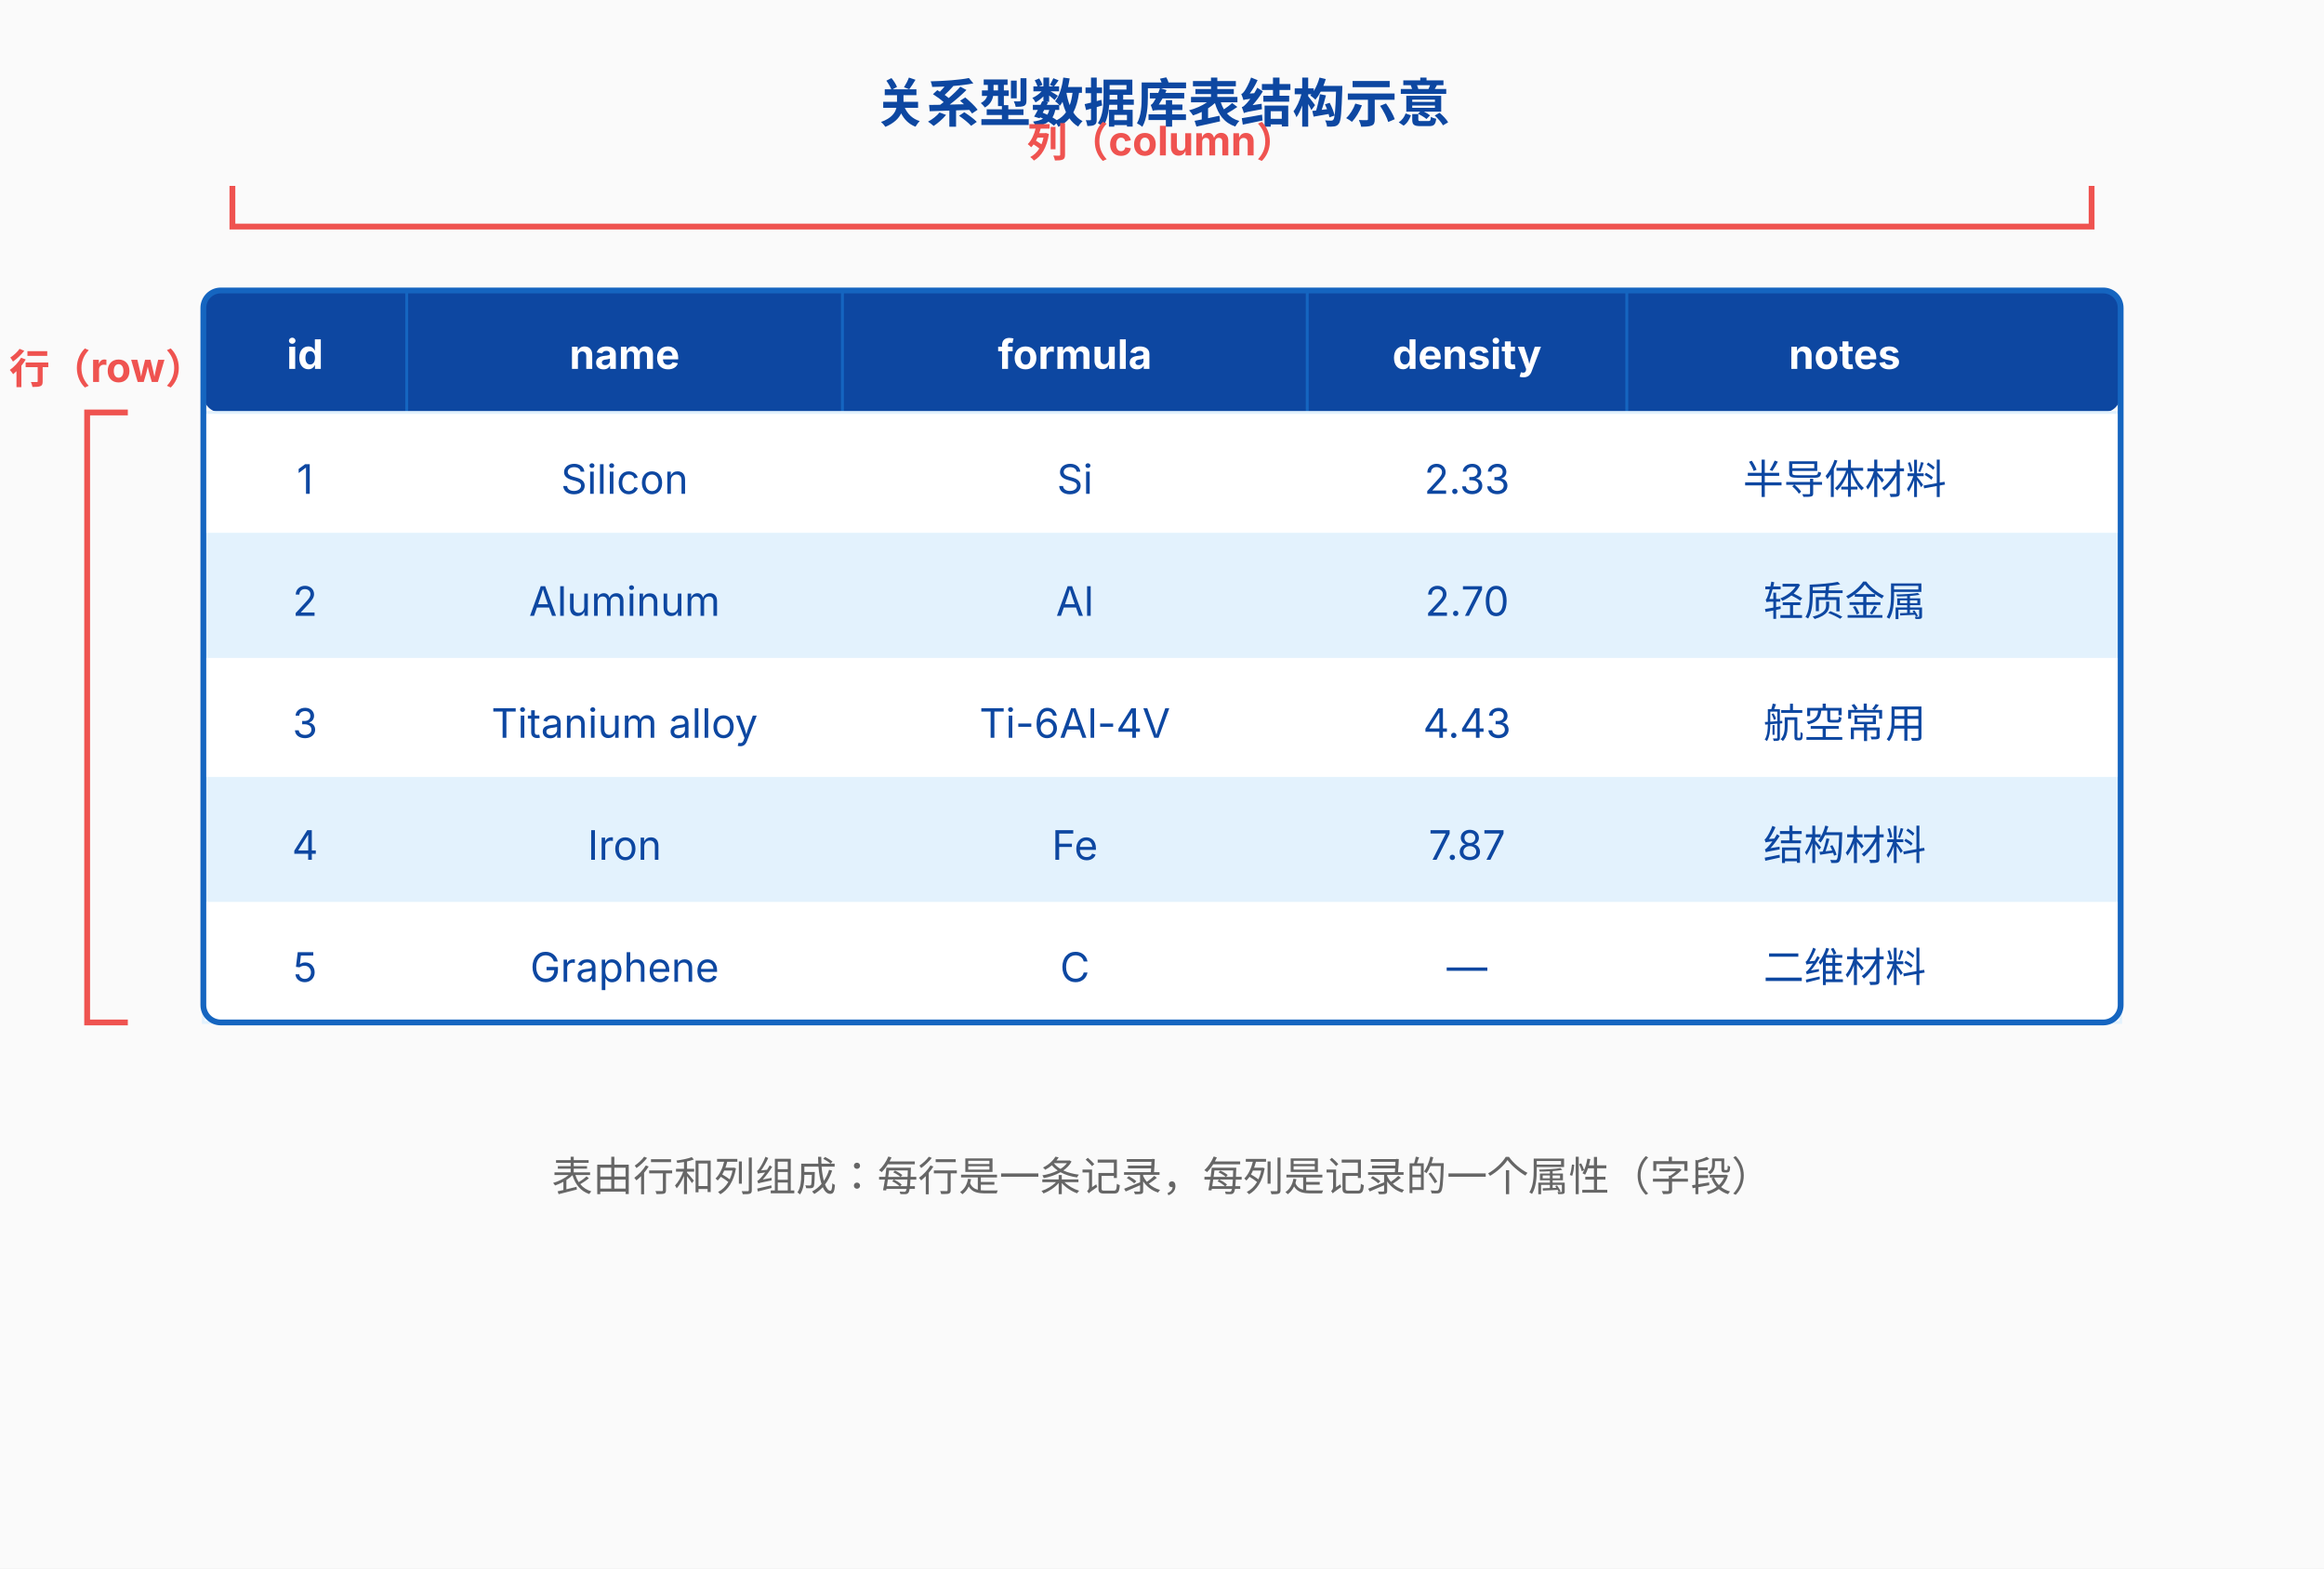
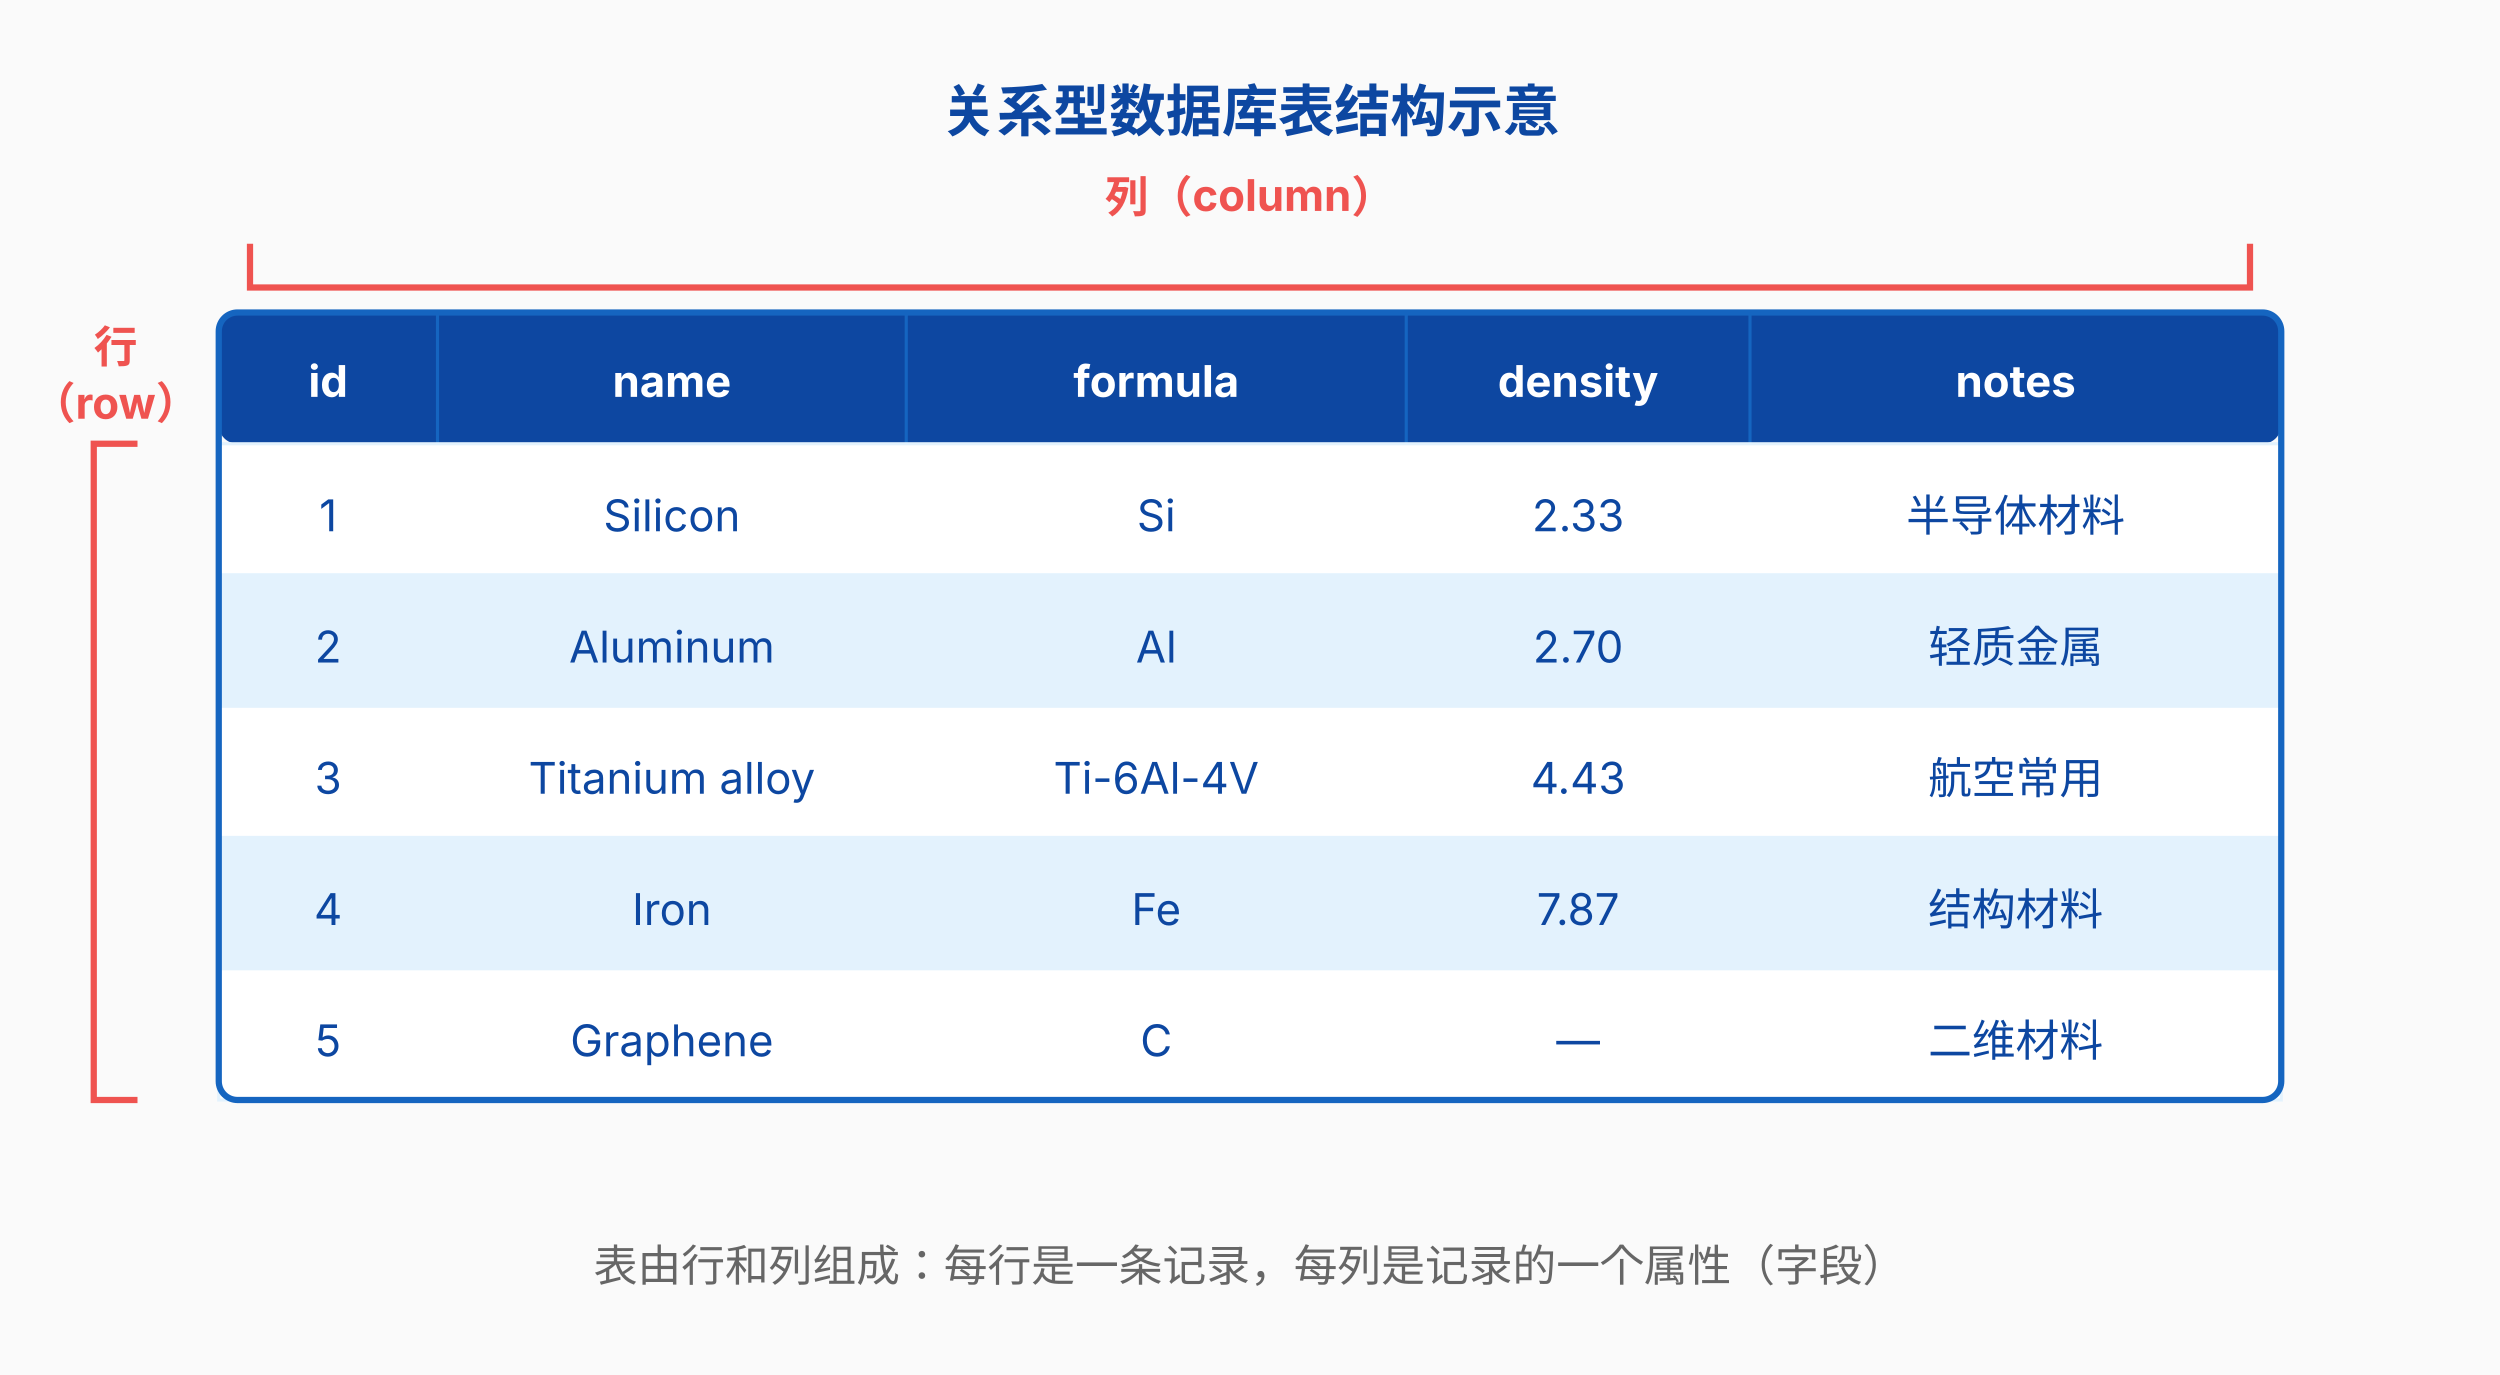
- <svg xmlns="http://www.w3.org/2000/svg" viewBox="0 0 800 540" width="800" style="max-width:100%;height:auto;" preserveAspectRatio="xMidYMid meet">
-   <rect width="800" height="540" fill="#fafafa" />
+ <svg xmlns="http://www.w3.org/2000/svg" viewBox="0 0 800 440" width="800" style="max-width:100%;height:auto;" preserveAspectRatio="xMidYMid meet">
+   <rect width="800" height="440" fill="#fafafa" />
  <text x="400" y="42" text-anchor="middle" font-family="system-ui,-apple-system,BlinkMacSystemFont,'Segoe UI',sans-serif" font-size="18" font-weight="bold" fill="#0d47a1">关系型数据库表结构示意</text>
  <g transform="translate(70, 100)">
    <rect x="0" y="0" width="660" height="42" rx="6" fill="#0d47a1" />
    <text x="35" y="27" text-anchor="middle" font-family="system-ui,-apple-system,BlinkMacSystemFont,'Segoe UI',sans-serif" font-size="14" font-weight="bold" fill="#ffffff">id</text>
    <text x="145" y="27" text-anchor="middle" font-family="system-ui,-apple-system,BlinkMacSystemFont,'Segoe UI',sans-serif" font-size="14" font-weight="bold" fill="#ffffff">name</text>
    <text x="300" y="27" text-anchor="middle" font-family="system-ui,-apple-system,BlinkMacSystemFont,'Segoe UI',sans-serif" font-size="14" font-weight="bold" fill="#ffffff">formula</text>
    <text x="435" y="27" text-anchor="middle" font-family="system-ui,-apple-system,BlinkMacSystemFont,'Segoe UI',sans-serif" font-size="14" font-weight="bold" fill="#ffffff">density</text>
-     <text x="565" y="27" text-anchor="middle" font-family="system-ui,-apple-system,BlinkMacSystemFont,'Segoe UI',sans-serif" font-size="14" font-weight="bold" fill="#ffffff">notes</text>
+     <text x="575" y="27" text-anchor="middle" font-family="system-ui,-apple-system,BlinkMacSystemFont,'Segoe UI',sans-serif" font-size="14" font-weight="bold" fill="#ffffff">notes</text>
    <line x1="70" y1="0" x2="70" y2="252" stroke="#1565c0" stroke-width="1" />
    <line x1="220" y1="0" x2="220" y2="252" stroke="#1565c0" stroke-width="1" />
    <line x1="380" y1="0" x2="380" y2="252" stroke="#1565c0" stroke-width="1" />
    <line x1="490" y1="0" x2="490" y2="252" stroke="#1565c0" stroke-width="1" />
    <rect x="0" y="42" width="660" height="42" fill="#ffffff" stroke="#e3f2fd" stroke-width="1" />
    <rect x="0" y="84" width="660" height="42" fill="#e3f2fd" stroke="#e3f2fd" stroke-width="1" />
    <rect x="0" y="126" width="660" height="42" fill="#ffffff" stroke="#e3f2fd" stroke-width="1" />
    <rect x="0" y="168" width="660" height="42" fill="#e3f2fd" stroke="#e3f2fd" stroke-width="1" />
    <rect x="0" y="210" width="660" height="42" fill="#ffffff" stroke="#e3f2fd" stroke-width="1" />
    <g font-family="system-ui,-apple-system,BlinkMacSystemFont,'Segoe UI',sans-serif" font-size="14" fill="#0d47a1">
      <text x="35" y="70" text-anchor="middle">1</text>
      <text x="145" y="70" text-anchor="middle">Silicon</text>
      <text x="300" y="70" text-anchor="middle">Si</text>
      <text x="435" y="70" text-anchor="middle">2.33</text>
-       <text x="565" y="70" text-anchor="middle">半导体材料</text>
+       <text x="575" y="70" text-anchor="middle">半导体材料</text>
      <text x="35" y="112" text-anchor="middle">2</text>
      <text x="145" y="112" text-anchor="middle">Aluminum</text>
      <text x="300" y="112" text-anchor="middle">Al</text>
      <text x="435" y="112" text-anchor="middle">2.70</text>
-       <text x="565" y="112" text-anchor="middle">轻质金属</text>
+       <text x="575" y="112" text-anchor="middle">轻质金属</text>
      <text x="35" y="154" text-anchor="middle">3</text>
      <text x="145" y="154" text-anchor="middle">Titanium alloy</text>
      <text x="300" y="154" text-anchor="middle">Ti-6Al-4V</text>
      <text x="435" y="154" text-anchor="middle">4.43</text>
-       <text x="565" y="154" text-anchor="middle">航空常用</text>
+       <text x="575" y="154" text-anchor="middle">航空常用</text>
      <text x="35" y="196" text-anchor="middle">4</text>
      <text x="145" y="196" text-anchor="middle">Iron</text>
      <text x="300" y="196" text-anchor="middle">Fe</text>
      <text x="435" y="196" text-anchor="middle">7.87</text>
-       <text x="565" y="196" text-anchor="middle">结构材料</text>
+       <text x="575" y="196" text-anchor="middle">结构材料</text>
      <text x="35" y="238" text-anchor="middle">5</text>
      <text x="145" y="238" text-anchor="middle">Graphene</text>
      <text x="300" y="238" text-anchor="middle">C</text>
      <text x="435" y="238" text-anchor="middle">—</text>
-       <text x="565" y="238" text-anchor="middle">二维材料</text>
+       <text x="575" y="238" text-anchor="middle">二维材料</text>
    </g>
    <rect x="0" y="0" width="660" height="252" rx="6" fill="none" stroke="#1565c0" stroke-width="2" />
  </g>
-   <g transform="translate(70, 64)">
+   <g transform="translate(70, 78)">
    <path d="M10,0 L10,14 L650,14 L650,0" fill="none" stroke="#ef5350" stroke-width="2" />
    <text x="330" y="-10" text-anchor="middle" font-family="system-ui,-apple-system,BlinkMacSystemFont,'Segoe UI',sans-serif" font-size="14" font-weight="bold" fill="#ef5350">列（column）</text>
  </g>
  <g transform="translate(30, 142)">
    <path d="M14,0 L0,0 L0,210 L14,210" fill="none" stroke="#ef5350" stroke-width="2" />
-     <text x="7" y="-10" text-anchor="middle" font-family="system-ui,-apple-system,BlinkMacSystemFont,'Segoe UI',sans-serif" font-size="14" font-weight="bold" fill="#ef5350">行（row）</text>
+     <text x="7" y="-26" text-anchor="middle" font-family="system-ui,-apple-system,BlinkMacSystemFont,'Segoe UI',sans-serif" font-size="14" font-weight="bold" fill="#ef5350">行</text>
+     <text x="7" y="-8" text-anchor="middle" font-family="system-ui,-apple-system,BlinkMacSystemFont,'Segoe UI',sans-serif" font-size="14" font-weight="bold" fill="#ef5350">（row）</text>
  </g>
  <text x="400" y="410" text-anchor="middle" font-family="system-ui,-apple-system,BlinkMacSystemFont,'Segoe UI',sans-serif" font-size="14" fill="#666666">表由行和列组成：每行是一条记录，每列是记录的一个属性（字段）</text>
</svg>
